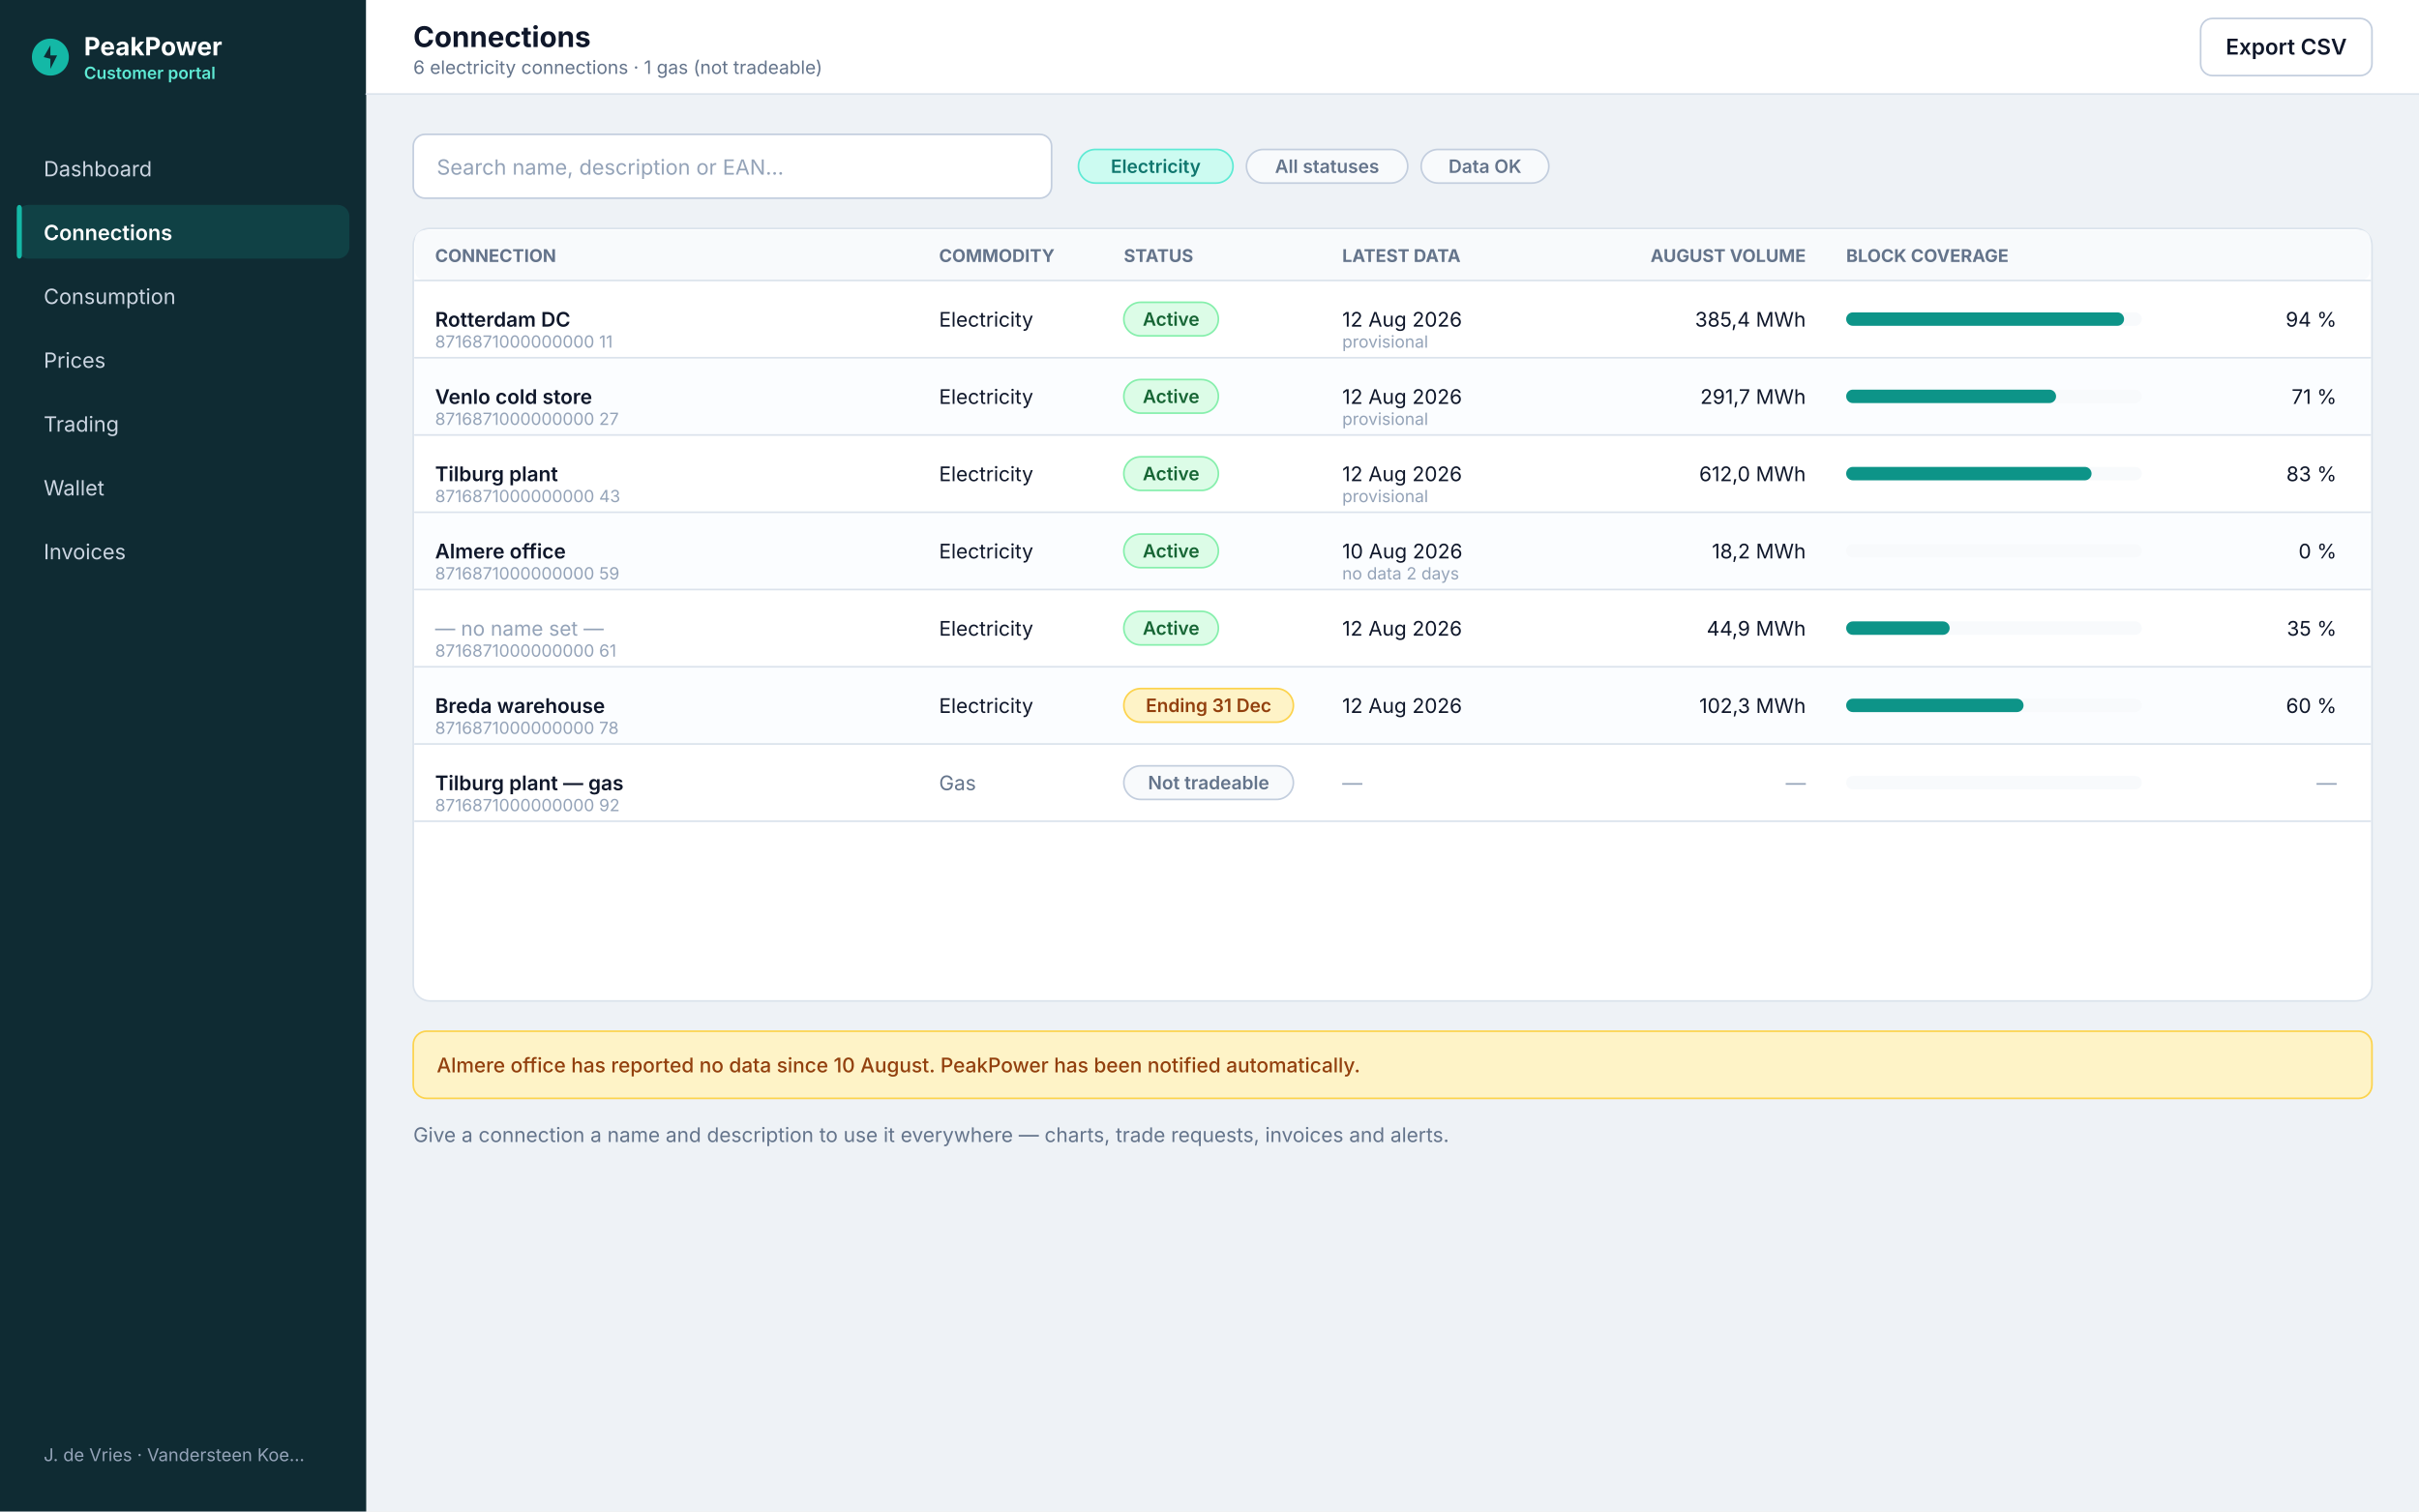
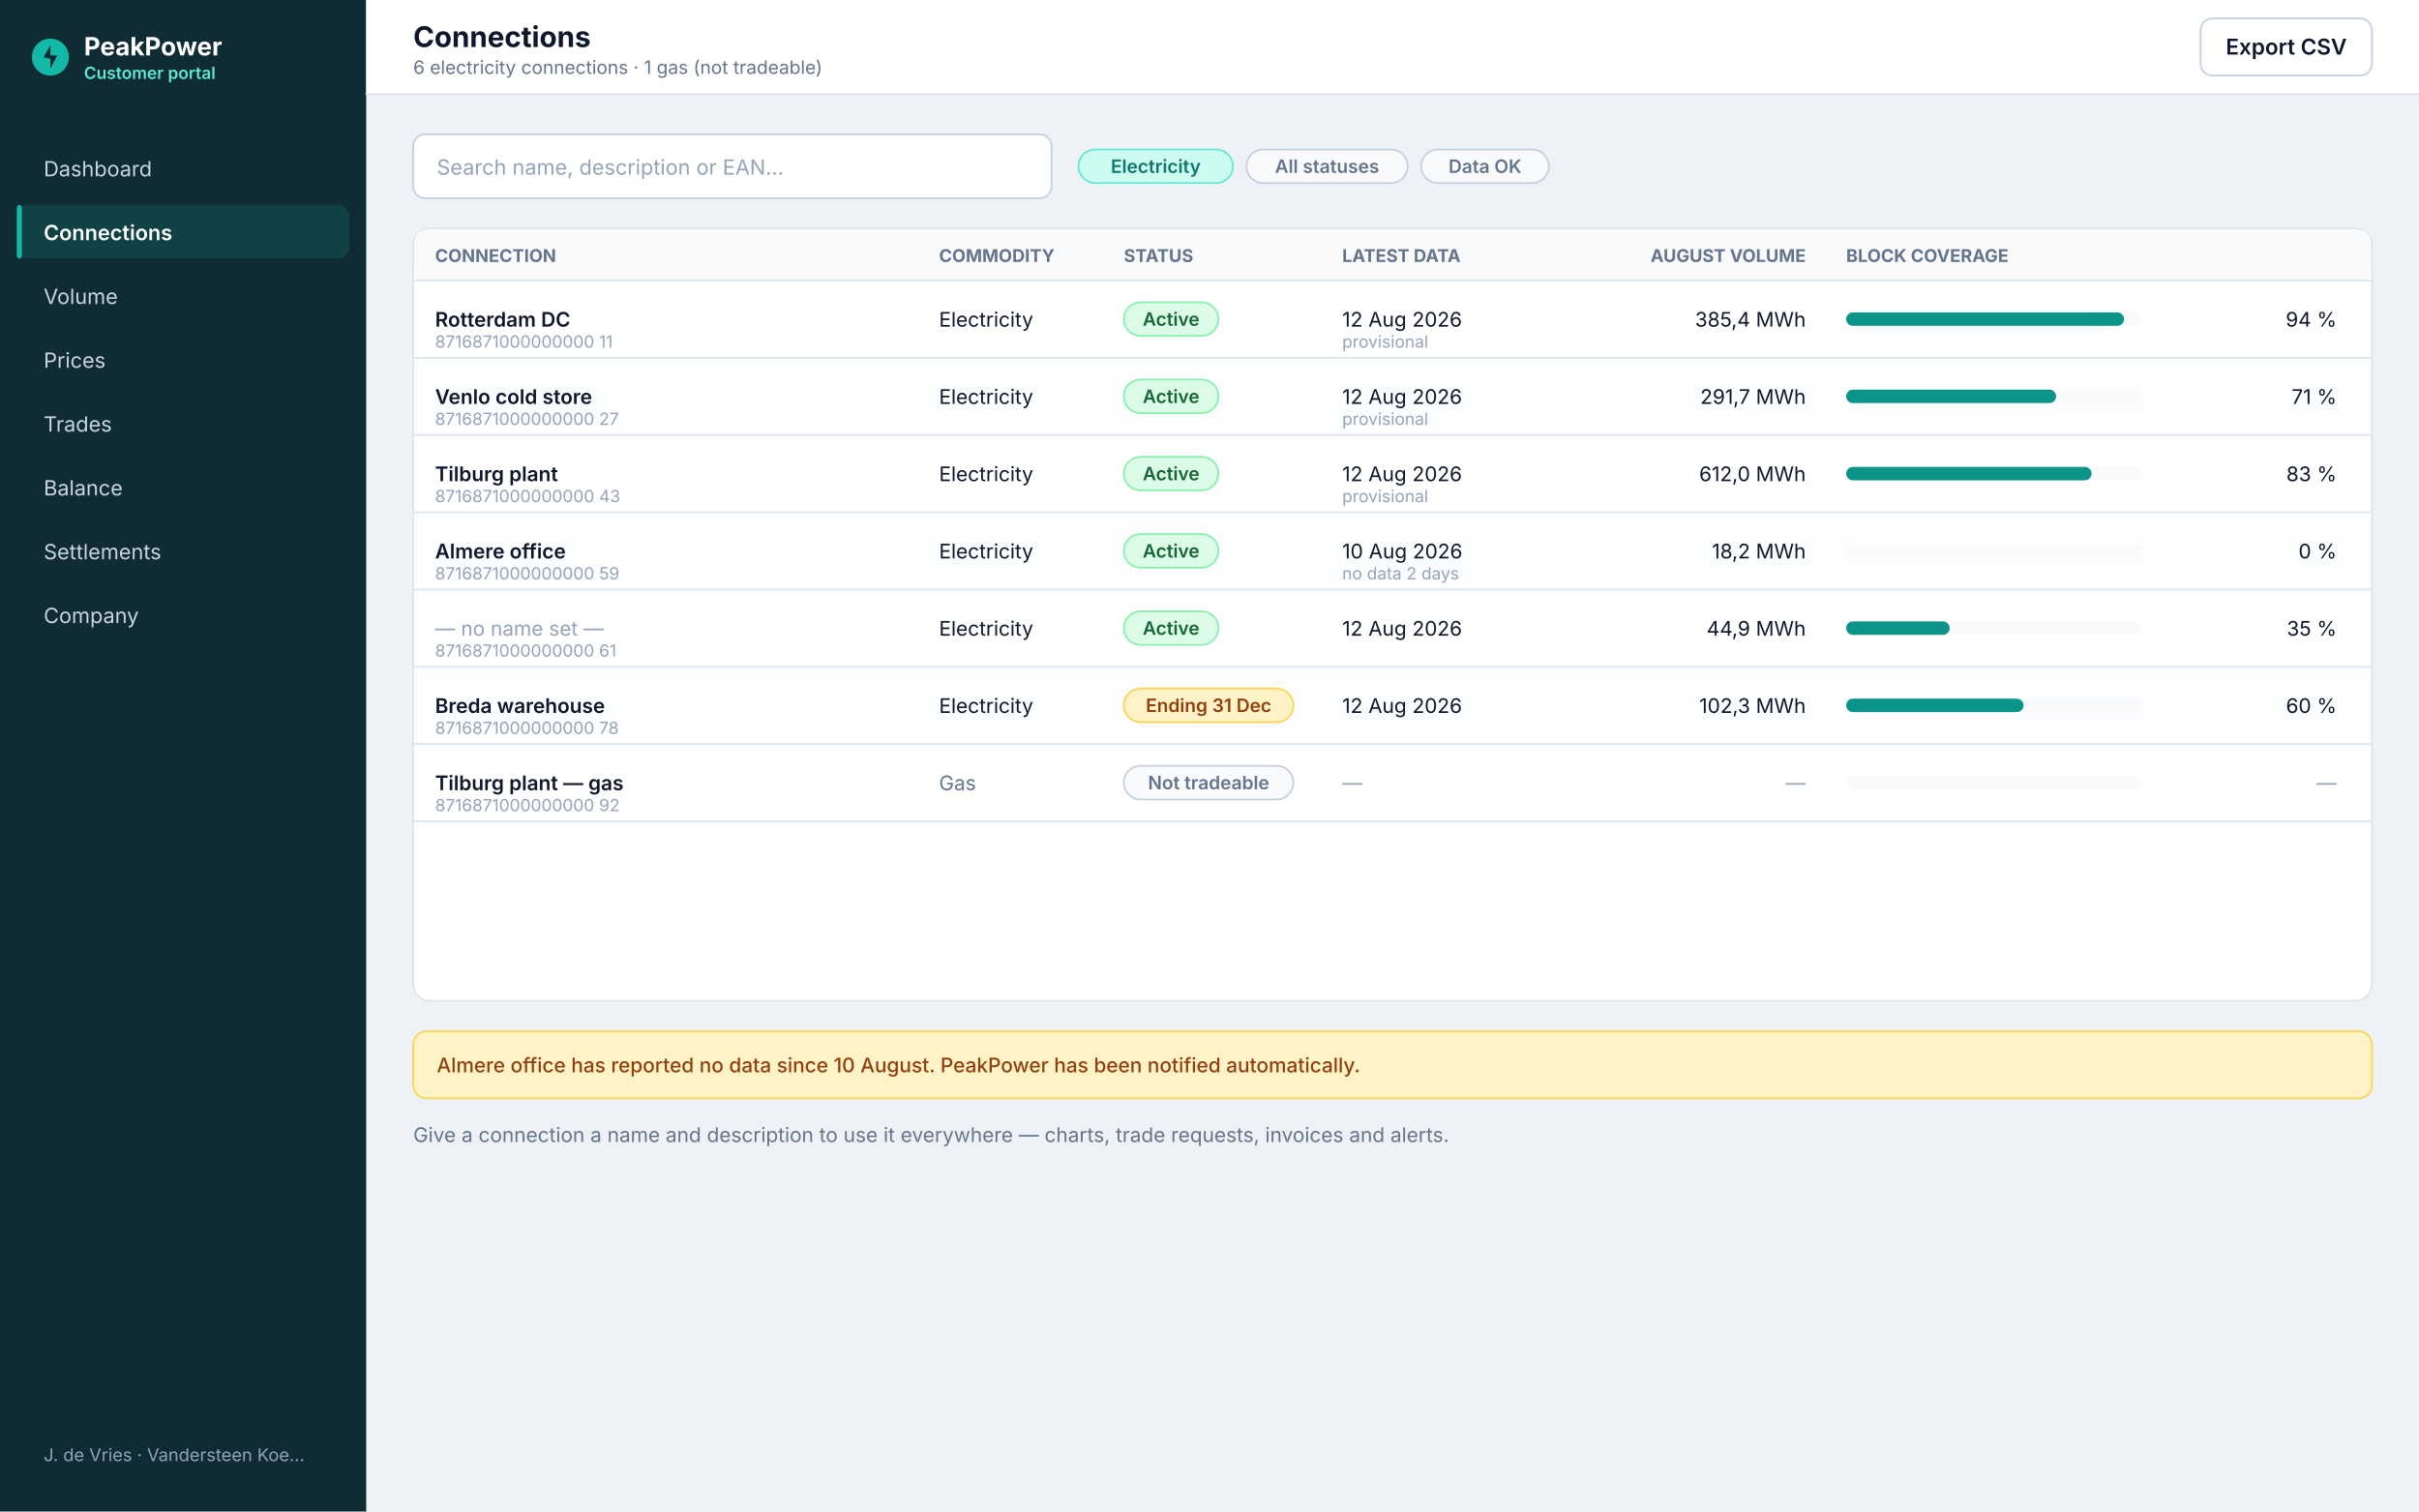
<svg xmlns="http://www.w3.org/2000/svg" viewBox="0 0 1440 900" width="1440" height="900" role="img" aria-label="Customer portal — connections list">
  <rect x="0" y="0" width="1440" height="900" rx="0" fill="#eef2f6" stroke="none" />
  <rect x="0" y="0" width="218" height="900" rx="0" fill="#0f2b33" stroke="none" />
  <g>
    <circle cx="30" cy="34" r="11" fill="#14b8a6" stroke="none" stroke-width="1" />
    <path d="M 26 34 L 30 27 L 30 33 L 34 33 L 30 41 L 30 35 Z" fill="#0f2b33" stroke="none" stroke-width="2" stroke-linejoin="round" stroke-linecap="round" />
  </g>
  <text x="50" y="33" font-family="Inter, 'Segoe UI', -apple-system, BlinkMacSystemFont, 'Helvetica Neue', Arial, sans-serif" font-size="15" fill="#ffffff" font-weight="700" text-anchor="start">PeakPower</text>
  <text x="50" y="47" font-family="Inter, 'Segoe UI', -apple-system, BlinkMacSystemFont, 'Helvetica Neue', Arial, sans-serif" font-size="10" fill="#5eead4" font-weight="600" text-anchor="start">Customer portal</text>
  <text x="26" y="105" font-family="Inter, 'Segoe UI', -apple-system, BlinkMacSystemFont, 'Helvetica Neue', Arial, sans-serif" font-size="12.5" fill="#cbd5e1" font-weight="400" text-anchor="start">Dashboard</text>
  <rect x="10" y="122" width="198" height="32" rx="7" fill="rgba(20,184,166,0.16)" stroke="none" />
  <rect x="10" y="122" width="3" height="32" rx="2" fill="#14b8a6" stroke="none" />
  <text x="26" y="143" font-family="Inter, 'Segoe UI', -apple-system, BlinkMacSystemFont, 'Helvetica Neue', Arial, sans-serif" font-size="12.5" fill="#ffffff" font-weight="600" text-anchor="start">Connections</text>
-   <text x="26" y="181" font-family="Inter, 'Segoe UI', -apple-system, BlinkMacSystemFont, 'Helvetica Neue', Arial, sans-serif" font-size="12.5" fill="#cbd5e1" font-weight="400" text-anchor="start">Consumption</text>
+   <text x="26" y="181" font-family="Inter, 'Segoe UI', -apple-system, BlinkMacSystemFont, 'Helvetica Neue', Arial, sans-serif" font-size="12.5" fill="#cbd5e1" font-weight="400" text-anchor="start">Volume</text>
  <text x="26" y="219" font-family="Inter, 'Segoe UI', -apple-system, BlinkMacSystemFont, 'Helvetica Neue', Arial, sans-serif" font-size="12.5" fill="#cbd5e1" font-weight="400" text-anchor="start">Prices</text>
-   <text x="26" y="257" font-family="Inter, 'Segoe UI', -apple-system, BlinkMacSystemFont, 'Helvetica Neue', Arial, sans-serif" font-size="12.5" fill="#cbd5e1" font-weight="400" text-anchor="start">Trading</text>
-   <text x="26" y="295" font-family="Inter, 'Segoe UI', -apple-system, BlinkMacSystemFont, 'Helvetica Neue', Arial, sans-serif" font-size="12.5" fill="#cbd5e1" font-weight="400" text-anchor="start">Wallet</text>
-   <text x="26" y="333" font-family="Inter, 'Segoe UI', -apple-system, BlinkMacSystemFont, 'Helvetica Neue', Arial, sans-serif" font-size="12.5" fill="#cbd5e1" font-weight="400" text-anchor="start">Invoices</text>
+   <text x="26" y="257" font-family="Inter, 'Segoe UI', -apple-system, BlinkMacSystemFont, 'Helvetica Neue', Arial, sans-serif" font-size="12.5" fill="#cbd5e1" font-weight="400" text-anchor="start">Trades</text>
+   <text x="26" y="295" font-family="Inter, 'Segoe UI', -apple-system, BlinkMacSystemFont, 'Helvetica Neue', Arial, sans-serif" font-size="12.5" fill="#cbd5e1" font-weight="400" text-anchor="start">Balance</text>
+   <text x="26" y="333" font-family="Inter, 'Segoe UI', -apple-system, BlinkMacSystemFont, 'Helvetica Neue', Arial, sans-serif" font-size="12.5" fill="#cbd5e1" font-weight="400" text-anchor="start">Settlements</text>
+   <text x="26" y="371" font-family="Inter, 'Segoe UI', -apple-system, BlinkMacSystemFont, 'Helvetica Neue', Arial, sans-serif" font-size="12.5" fill="#cbd5e1" font-weight="400" text-anchor="start">Company</text>
  <text x="26" y="870" font-family="Inter, 'Segoe UI', -apple-system, BlinkMacSystemFont, 'Helvetica Neue', Arial, sans-serif" font-size="10.5" fill="#94a3b8" font-weight="400" text-anchor="start">J. de Vries · Vandersteen Koe…</text>
  <rect x="218" y="0" width="1222" height="56" rx="0" fill="#ffffff" stroke="none" />
  <line x1="218" y1="56" x2="1440" y2="56" stroke="#dbe3ec" stroke-width="1" stroke-linecap="round" />
  <text x="246" y="28" font-family="Inter, 'Segoe UI', -apple-system, BlinkMacSystemFont, 'Helvetica Neue', Arial, sans-serif" font-size="17" fill="#0f172a" font-weight="700" text-anchor="start">Connections</text>
  <text x="246" y="44" font-family="Inter, 'Segoe UI', -apple-system, BlinkMacSystemFont, 'Helvetica Neue', Arial, sans-serif" font-size="11" fill="#64748b" font-weight="400" text-anchor="start">6 electricity connections · 1 gas (not tradeable)</text>
  <rect x="1310" y="11" width="102" height="34" rx="7" fill="#ffffff" stroke="#c3cede" stroke-width="1" />
  <text x="1361" y="32.5" font-family="Inter, 'Segoe UI', -apple-system, BlinkMacSystemFont, 'Helvetica Neue', Arial, sans-serif" font-size="13" fill="#0f172a" font-weight="600" text-anchor="middle">Export CSV</text>
  <rect x="246" y="80" width="380" height="38" rx="7" fill="#ffffff" stroke="#c3cede" stroke-width="1" />
  <text x="260" y="104" font-family="Inter, 'Segoe UI', -apple-system, BlinkMacSystemFont, 'Helvetica Neue', Arial, sans-serif" font-size="12.5" fill="#94a3b8" font-weight="400" text-anchor="start">Search name, description or EAN…</text>
  <rect x="642" y="89" width="92" height="20" rx="10" fill="#ccfbf1" stroke="#5eead4" stroke-width="1" />
  <text x="688" y="102.96" font-family="Inter, 'Segoe UI', -apple-system, BlinkMacSystemFont, 'Helvetica Neue', Arial, sans-serif" font-size="11" fill="#0f766e" font-weight="600" text-anchor="middle">Electricity</text>
  <rect x="742" y="89" width="96" height="20" rx="10" fill="#f8fafc" stroke="#c3cede" stroke-width="1" />
  <text x="790" y="102.96" font-family="Inter, 'Segoe UI', -apple-system, BlinkMacSystemFont, 'Helvetica Neue', Arial, sans-serif" font-size="11" fill="#64748b" font-weight="600" text-anchor="middle">All statuses</text>
  <rect x="846" y="89" width="76" height="20" rx="10" fill="#f8fafc" stroke="#c3cede" stroke-width="1" />
  <text x="884" y="102.96" font-family="Inter, 'Segoe UI', -apple-system, BlinkMacSystemFont, 'Helvetica Neue', Arial, sans-serif" font-size="11" fill="#64748b" font-weight="600" text-anchor="middle">Data OK</text>
  <rect x="246" y="136" width="1166" height="460" rx="10" fill="#ffffff" stroke="#dbe3ec" stroke-width="1" />
  <rect x="247" y="137" width="1164" height="30" rx="6" fill="#f8fafc" stroke="none" />
  <text x="259" y="156" font-family="Inter, 'Segoe UI', -apple-system, BlinkMacSystemFont, 'Helvetica Neue', Arial, sans-serif" font-size="10.5" fill="#64748b" font-weight="700" text-anchor="start">CONNECTION</text>
  <text x="559" y="156" font-family="Inter, 'Segoe UI', -apple-system, BlinkMacSystemFont, 'Helvetica Neue', Arial, sans-serif" font-size="10.5" fill="#64748b" font-weight="700" text-anchor="start">COMMODITY</text>
  <text x="669" y="156" font-family="Inter, 'Segoe UI', -apple-system, BlinkMacSystemFont, 'Helvetica Neue', Arial, sans-serif" font-size="10.5" fill="#64748b" font-weight="700" text-anchor="start">STATUS</text>
  <text x="799" y="156" font-family="Inter, 'Segoe UI', -apple-system, BlinkMacSystemFont, 'Helvetica Neue', Arial, sans-serif" font-size="10.5" fill="#64748b" font-weight="700" text-anchor="start">LATEST DATA</text>
  <text x="1075" y="156" font-family="Inter, 'Segoe UI', -apple-system, BlinkMacSystemFont, 'Helvetica Neue', Arial, sans-serif" font-size="10.5" fill="#64748b" font-weight="700" text-anchor="end">AUGUST VOLUME</text>
  <text x="1099" y="156" font-family="Inter, 'Segoe UI', -apple-system, BlinkMacSystemFont, 'Helvetica Neue', Arial, sans-serif" font-size="10.5" fill="#64748b" font-weight="700" text-anchor="start">BLOCK COVERAGE</text>
  <text x="1391" y="156" font-family="Inter, 'Segoe UI', -apple-system, BlinkMacSystemFont, 'Helvetica Neue', Arial, sans-serif" font-size="10.5" fill="#64748b" font-weight="700" text-anchor="end" />
  <line x1="247" y1="167" x2="1411" y2="167" stroke="#dbe3ec" stroke-width="1" stroke-linecap="round" />
  <text x="259" y="194.5" font-family="Inter, 'Segoe UI', -apple-system, BlinkMacSystemFont, 'Helvetica Neue', Arial, sans-serif" font-size="12" fill="#0f172a" font-weight="600" text-anchor="start">Rotterdam DC</text>
  <text x="259" y="207" font-family="Inter, 'Segoe UI', -apple-system, BlinkMacSystemFont, 'Helvetica Neue', Arial, sans-serif" font-size="10" fill="#94a3b8" font-weight="400" text-anchor="start">8716871000000000 11</text>
  <text x="559" y="194.5" font-family="Inter, 'Segoe UI', -apple-system, BlinkMacSystemFont, 'Helvetica Neue', Arial, sans-serif" font-size="12" fill="#0f172a" font-weight="400" text-anchor="start">Electricity</text>
  <rect x="669" y="180" width="56.28" height="20" rx="10" fill="#dcfce7" stroke="#86efac" stroke-width="1" />
  <text x="697.14" y="193.96" font-family="Inter, 'Segoe UI', -apple-system, BlinkMacSystemFont, 'Helvetica Neue', Arial, sans-serif" font-size="11" fill="#166534" font-weight="600" text-anchor="middle">Active</text>
  <text x="799" y="194.5" font-family="Inter, 'Segoe UI', -apple-system, BlinkMacSystemFont, 'Helvetica Neue', Arial, sans-serif" font-size="12" fill="#0f172a" font-weight="400" text-anchor="start">12 Aug 2026</text>
  <text x="799" y="207" font-family="Inter, 'Segoe UI', -apple-system, BlinkMacSystemFont, 'Helvetica Neue', Arial, sans-serif" font-size="10" fill="#94a3b8" font-weight="400" text-anchor="start">provisional</text>
  <text x="1075" y="194.5" font-family="Inter, 'Segoe UI', -apple-system, BlinkMacSystemFont, 'Helvetica Neue', Arial, sans-serif" font-size="12" fill="#0f172a" font-weight="400" text-anchor="end">385,4 MWh</text>
  <rect x="1099" y="186" width="176" height="8" rx="4" fill="#f8fafc" stroke="none" />
  <rect x="1099" y="186" width="165.44" height="8" rx="4" fill="#0d9488" stroke="none" />
  <text x="1391" y="194.5" font-family="Inter, 'Segoe UI', -apple-system, BlinkMacSystemFont, 'Helvetica Neue', Arial, sans-serif" font-size="12" fill="#0f172a" font-weight="400" text-anchor="end">94 %</text>
  <rect x="247" y="213" width="1164" height="46" rx="0" fill="#fbfdff" stroke="none" />
  <line x1="247" y1="213" x2="1411" y2="213" stroke="#dbe3ec" stroke-width="1" stroke-linecap="round" />
  <text x="259" y="240.5" font-family="Inter, 'Segoe UI', -apple-system, BlinkMacSystemFont, 'Helvetica Neue', Arial, sans-serif" font-size="12" fill="#0f172a" font-weight="600" text-anchor="start">Venlo cold store</text>
  <text x="259" y="253" font-family="Inter, 'Segoe UI', -apple-system, BlinkMacSystemFont, 'Helvetica Neue', Arial, sans-serif" font-size="10" fill="#94a3b8" font-weight="400" text-anchor="start">8716871000000000 27</text>
  <text x="559" y="240.5" font-family="Inter, 'Segoe UI', -apple-system, BlinkMacSystemFont, 'Helvetica Neue', Arial, sans-serif" font-size="12" fill="#0f172a" font-weight="400" text-anchor="start">Electricity</text>
  <rect x="669" y="226" width="56.28" height="20" rx="10" fill="#dcfce7" stroke="#86efac" stroke-width="1" />
  <text x="697.14" y="239.96" font-family="Inter, 'Segoe UI', -apple-system, BlinkMacSystemFont, 'Helvetica Neue', Arial, sans-serif" font-size="11" fill="#166534" font-weight="600" text-anchor="middle">Active</text>
  <text x="799" y="240.5" font-family="Inter, 'Segoe UI', -apple-system, BlinkMacSystemFont, 'Helvetica Neue', Arial, sans-serif" font-size="12" fill="#0f172a" font-weight="400" text-anchor="start">12 Aug 2026</text>
  <text x="799" y="253" font-family="Inter, 'Segoe UI', -apple-system, BlinkMacSystemFont, 'Helvetica Neue', Arial, sans-serif" font-size="10" fill="#94a3b8" font-weight="400" text-anchor="start">provisional</text>
  <text x="1075" y="240.5" font-family="Inter, 'Segoe UI', -apple-system, BlinkMacSystemFont, 'Helvetica Neue', Arial, sans-serif" font-size="12" fill="#0f172a" font-weight="400" text-anchor="end">291,7 MWh</text>
  <rect x="1099" y="232" width="176" height="8" rx="4" fill="#f8fafc" stroke="none" />
  <rect x="1099" y="232" width="124.96" height="8" rx="4" fill="#0d9488" stroke="none" />
  <text x="1391" y="240.5" font-family="Inter, 'Segoe UI', -apple-system, BlinkMacSystemFont, 'Helvetica Neue', Arial, sans-serif" font-size="12" fill="#0f172a" font-weight="400" text-anchor="end">71 %</text>
  <line x1="247" y1="259" x2="1411" y2="259" stroke="#dbe3ec" stroke-width="1" stroke-linecap="round" />
  <text x="259" y="286.5" font-family="Inter, 'Segoe UI', -apple-system, BlinkMacSystemFont, 'Helvetica Neue', Arial, sans-serif" font-size="12" fill="#0f172a" font-weight="600" text-anchor="start">Tilburg plant</text>
  <text x="259" y="299" font-family="Inter, 'Segoe UI', -apple-system, BlinkMacSystemFont, 'Helvetica Neue', Arial, sans-serif" font-size="10" fill="#94a3b8" font-weight="400" text-anchor="start">8716871000000000 43</text>
  <text x="559" y="286.5" font-family="Inter, 'Segoe UI', -apple-system, BlinkMacSystemFont, 'Helvetica Neue', Arial, sans-serif" font-size="12" fill="#0f172a" font-weight="400" text-anchor="start">Electricity</text>
  <rect x="669" y="272" width="56.28" height="20" rx="10" fill="#dcfce7" stroke="#86efac" stroke-width="1" />
  <text x="697.14" y="285.96" font-family="Inter, 'Segoe UI', -apple-system, BlinkMacSystemFont, 'Helvetica Neue', Arial, sans-serif" font-size="11" fill="#166534" font-weight="600" text-anchor="middle">Active</text>
  <text x="799" y="286.5" font-family="Inter, 'Segoe UI', -apple-system, BlinkMacSystemFont, 'Helvetica Neue', Arial, sans-serif" font-size="12" fill="#0f172a" font-weight="400" text-anchor="start">12 Aug 2026</text>
  <text x="799" y="299" font-family="Inter, 'Segoe UI', -apple-system, BlinkMacSystemFont, 'Helvetica Neue', Arial, sans-serif" font-size="10" fill="#94a3b8" font-weight="400" text-anchor="start">provisional</text>
  <text x="1075" y="286.5" font-family="Inter, 'Segoe UI', -apple-system, BlinkMacSystemFont, 'Helvetica Neue', Arial, sans-serif" font-size="12" fill="#0f172a" font-weight="400" text-anchor="end">612,0 MWh</text>
  <rect x="1099" y="278" width="176" height="8" rx="4" fill="#f8fafc" stroke="none" />
  <rect x="1099" y="278" width="146.08" height="8" rx="4" fill="#0d9488" stroke="none" />
  <text x="1391" y="286.5" font-family="Inter, 'Segoe UI', -apple-system, BlinkMacSystemFont, 'Helvetica Neue', Arial, sans-serif" font-size="12" fill="#0f172a" font-weight="400" text-anchor="end">83 %</text>
  <rect x="247" y="305" width="1164" height="46" rx="0" fill="#fbfdff" stroke="none" />
  <line x1="247" y1="305" x2="1411" y2="305" stroke="#dbe3ec" stroke-width="1" stroke-linecap="round" />
  <text x="259" y="332.5" font-family="Inter, 'Segoe UI', -apple-system, BlinkMacSystemFont, 'Helvetica Neue', Arial, sans-serif" font-size="12" fill="#0f172a" font-weight="600" text-anchor="start">Almere office</text>
  <text x="259" y="345" font-family="Inter, 'Segoe UI', -apple-system, BlinkMacSystemFont, 'Helvetica Neue', Arial, sans-serif" font-size="10" fill="#94a3b8" font-weight="400" text-anchor="start">8716871000000000 59</text>
  <text x="559" y="332.5" font-family="Inter, 'Segoe UI', -apple-system, BlinkMacSystemFont, 'Helvetica Neue', Arial, sans-serif" font-size="12" fill="#0f172a" font-weight="400" text-anchor="start">Electricity</text>
  <rect x="669" y="318" width="56.28" height="20" rx="10" fill="#dcfce7" stroke="#86efac" stroke-width="1" />
  <text x="697.14" y="331.96" font-family="Inter, 'Segoe UI', -apple-system, BlinkMacSystemFont, 'Helvetica Neue', Arial, sans-serif" font-size="11" fill="#166534" font-weight="600" text-anchor="middle">Active</text>
  <text x="799" y="332.5" font-family="Inter, 'Segoe UI', -apple-system, BlinkMacSystemFont, 'Helvetica Neue', Arial, sans-serif" font-size="12" fill="#0f172a" font-weight="400" text-anchor="start">10 Aug 2026</text>
  <text x="799" y="345" font-family="Inter, 'Segoe UI', -apple-system, BlinkMacSystemFont, 'Helvetica Neue', Arial, sans-serif" font-size="10" fill="#94a3b8" font-weight="400" text-anchor="start">no data 2 days</text>
  <text x="1075" y="332.5" font-family="Inter, 'Segoe UI', -apple-system, BlinkMacSystemFont, 'Helvetica Neue', Arial, sans-serif" font-size="12" fill="#0f172a" font-weight="400" text-anchor="end">18,2 MWh</text>
  <rect x="1099" y="324" width="176" height="8" rx="4" fill="#f8fafc" stroke="none" />
  <rect x="1099" y="324" width="0" height="8" rx="4" fill="#94a3b8" stroke="none" />
  <text x="1391" y="332.5" font-family="Inter, 'Segoe UI', -apple-system, BlinkMacSystemFont, 'Helvetica Neue', Arial, sans-serif" font-size="12" fill="#0f172a" font-weight="400" text-anchor="end">0 %</text>
  <line x1="247" y1="351" x2="1411" y2="351" stroke="#dbe3ec" stroke-width="1" stroke-linecap="round" />
  <text x="259" y="378.5" font-family="Inter, 'Segoe UI', -apple-system, BlinkMacSystemFont, 'Helvetica Neue', Arial, sans-serif" font-size="12" fill="#94a3b8" font-weight="400" text-anchor="start">— no name set —</text>
  <text x="259" y="391" font-family="Inter, 'Segoe UI', -apple-system, BlinkMacSystemFont, 'Helvetica Neue', Arial, sans-serif" font-size="10" fill="#94a3b8" font-weight="400" text-anchor="start">8716871000000000 61</text>
  <text x="559" y="378.5" font-family="Inter, 'Segoe UI', -apple-system, BlinkMacSystemFont, 'Helvetica Neue', Arial, sans-serif" font-size="12" fill="#0f172a" font-weight="400" text-anchor="start">Electricity</text>
  <rect x="669" y="364" width="56.28" height="20" rx="10" fill="#dcfce7" stroke="#86efac" stroke-width="1" />
  <text x="697.14" y="377.96" font-family="Inter, 'Segoe UI', -apple-system, BlinkMacSystemFont, 'Helvetica Neue', Arial, sans-serif" font-size="11" fill="#166534" font-weight="600" text-anchor="middle">Active</text>
  <text x="799" y="378.5" font-family="Inter, 'Segoe UI', -apple-system, BlinkMacSystemFont, 'Helvetica Neue', Arial, sans-serif" font-size="12" fill="#0f172a" font-weight="400" text-anchor="start">12 Aug 2026</text>
  <text x="1075" y="378.5" font-family="Inter, 'Segoe UI', -apple-system, BlinkMacSystemFont, 'Helvetica Neue', Arial, sans-serif" font-size="12" fill="#0f172a" font-weight="400" text-anchor="end">44,9 MWh</text>
  <rect x="1099" y="370" width="176" height="8" rx="4" fill="#f8fafc" stroke="none" />
  <rect x="1099" y="370" width="61.6" height="8" rx="4" fill="#0d9488" stroke="none" />
  <text x="1391" y="378.5" font-family="Inter, 'Segoe UI', -apple-system, BlinkMacSystemFont, 'Helvetica Neue', Arial, sans-serif" font-size="12" fill="#0f172a" font-weight="400" text-anchor="end">35 %</text>
  <rect x="247" y="397" width="1164" height="46" rx="0" fill="#fbfdff" stroke="none" />
  <line x1="247" y1="397" x2="1411" y2="397" stroke="#dbe3ec" stroke-width="1" stroke-linecap="round" />
  <text x="259" y="424.5" font-family="Inter, 'Segoe UI', -apple-system, BlinkMacSystemFont, 'Helvetica Neue', Arial, sans-serif" font-size="12" fill="#0f172a" font-weight="600" text-anchor="start">Breda warehouse</text>
  <text x="259" y="437" font-family="Inter, 'Segoe UI', -apple-system, BlinkMacSystemFont, 'Helvetica Neue', Arial, sans-serif" font-size="10" fill="#94a3b8" font-weight="400" text-anchor="start">8716871000000000 78</text>
  <text x="559" y="424.5" font-family="Inter, 'Segoe UI', -apple-system, BlinkMacSystemFont, 'Helvetica Neue', Arial, sans-serif" font-size="12" fill="#0f172a" font-weight="400" text-anchor="start">Electricity</text>
  <rect x="669" y="410" width="100.94" height="20" rx="10" fill="#fef3c7" stroke="#fcd34d" stroke-width="1" />
  <text x="719.47" y="423.96" font-family="Inter, 'Segoe UI', -apple-system, BlinkMacSystemFont, 'Helvetica Neue', Arial, sans-serif" font-size="11" fill="#92400e" font-weight="600" text-anchor="middle">Ending 31 Dec</text>
  <text x="799" y="424.5" font-family="Inter, 'Segoe UI', -apple-system, BlinkMacSystemFont, 'Helvetica Neue', Arial, sans-serif" font-size="12" fill="#0f172a" font-weight="400" text-anchor="start">12 Aug 2026</text>
  <text x="1075" y="424.5" font-family="Inter, 'Segoe UI', -apple-system, BlinkMacSystemFont, 'Helvetica Neue', Arial, sans-serif" font-size="12" fill="#0f172a" font-weight="400" text-anchor="end">102,3 MWh</text>
  <rect x="1099" y="416" width="176" height="8" rx="4" fill="#f8fafc" stroke="none" />
  <rect x="1099" y="416" width="105.6" height="8" rx="4" fill="#0d9488" stroke="none" />
  <text x="1391" y="424.5" font-family="Inter, 'Segoe UI', -apple-system, BlinkMacSystemFont, 'Helvetica Neue', Arial, sans-serif" font-size="12" fill="#0f172a" font-weight="400" text-anchor="end">60 %</text>
  <line x1="247" y1="443" x2="1411" y2="443" stroke="#dbe3ec" stroke-width="1" stroke-linecap="round" />
  <text x="259" y="470.5" font-family="Inter, 'Segoe UI', -apple-system, BlinkMacSystemFont, 'Helvetica Neue', Arial, sans-serif" font-size="12" fill="#0f172a" font-weight="600" text-anchor="start">Tilburg plant — gas</text>
  <text x="259" y="483" font-family="Inter, 'Segoe UI', -apple-system, BlinkMacSystemFont, 'Helvetica Neue', Arial, sans-serif" font-size="10" fill="#94a3b8" font-weight="400" text-anchor="start">8716871000000000 92</text>
  <text x="559" y="470.5" font-family="Inter, 'Segoe UI', -apple-system, BlinkMacSystemFont, 'Helvetica Neue', Arial, sans-serif" font-size="12" fill="#64748b" font-weight="400" text-anchor="start">Gas</text>
  <rect x="669" y="456" width="100.94" height="20" rx="10" fill="#f8fafc" stroke="#c3cede" stroke-width="1" />
  <text x="719.47" y="469.96" font-family="Inter, 'Segoe UI', -apple-system, BlinkMacSystemFont, 'Helvetica Neue', Arial, sans-serif" font-size="11" fill="#64748b" font-weight="600" text-anchor="middle">Not tradeable</text>
  <text x="799" y="470.5" font-family="Inter, 'Segoe UI', -apple-system, BlinkMacSystemFont, 'Helvetica Neue', Arial, sans-serif" font-size="12" fill="#94a3b8" font-weight="400" text-anchor="start">—</text>
  <text x="1075" y="470.5" font-family="Inter, 'Segoe UI', -apple-system, BlinkMacSystemFont, 'Helvetica Neue', Arial, sans-serif" font-size="12" fill="#94a3b8" font-weight="400" text-anchor="end">—</text>
  <rect x="1099" y="462" width="176" height="8" rx="4" fill="#f8fafc" stroke="none" />
  <rect x="1099" y="462" width="0" height="8" rx="4" fill="#94a3b8" stroke="none" />
  <text x="1391" y="470.5" font-family="Inter, 'Segoe UI', -apple-system, BlinkMacSystemFont, 'Helvetica Neue', Arial, sans-serif" font-size="12" fill="#94a3b8" font-weight="400" text-anchor="end">—</text>
  <line x1="247" y1="489" x2="1411" y2="489" stroke="#dbe3ec" stroke-width="1" stroke-linecap="round" />
  <rect x="246" y="614" width="1166" height="40" rx="8" fill="#fef3c7" stroke="#fcd34d" stroke-width="1" />
  <text x="260" y="638.5" font-family="Inter, 'Segoe UI', -apple-system, BlinkMacSystemFont, 'Helvetica Neue', Arial, sans-serif" font-size="12" fill="#92400e" font-weight="500" text-anchor="start">Almere office has reported no data since 10 August. PeakPower has been notified automatically.</text>
  <text x="246" y="680" font-family="Inter, 'Segoe UI', -apple-system, BlinkMacSystemFont, 'Helvetica Neue', Arial, sans-serif" font-size="12" fill="#64748b" font-weight="400" text-anchor="start">Give a connection a name and description to use it everywhere — charts, trade requests, invoices and alerts.</text>
</svg>
